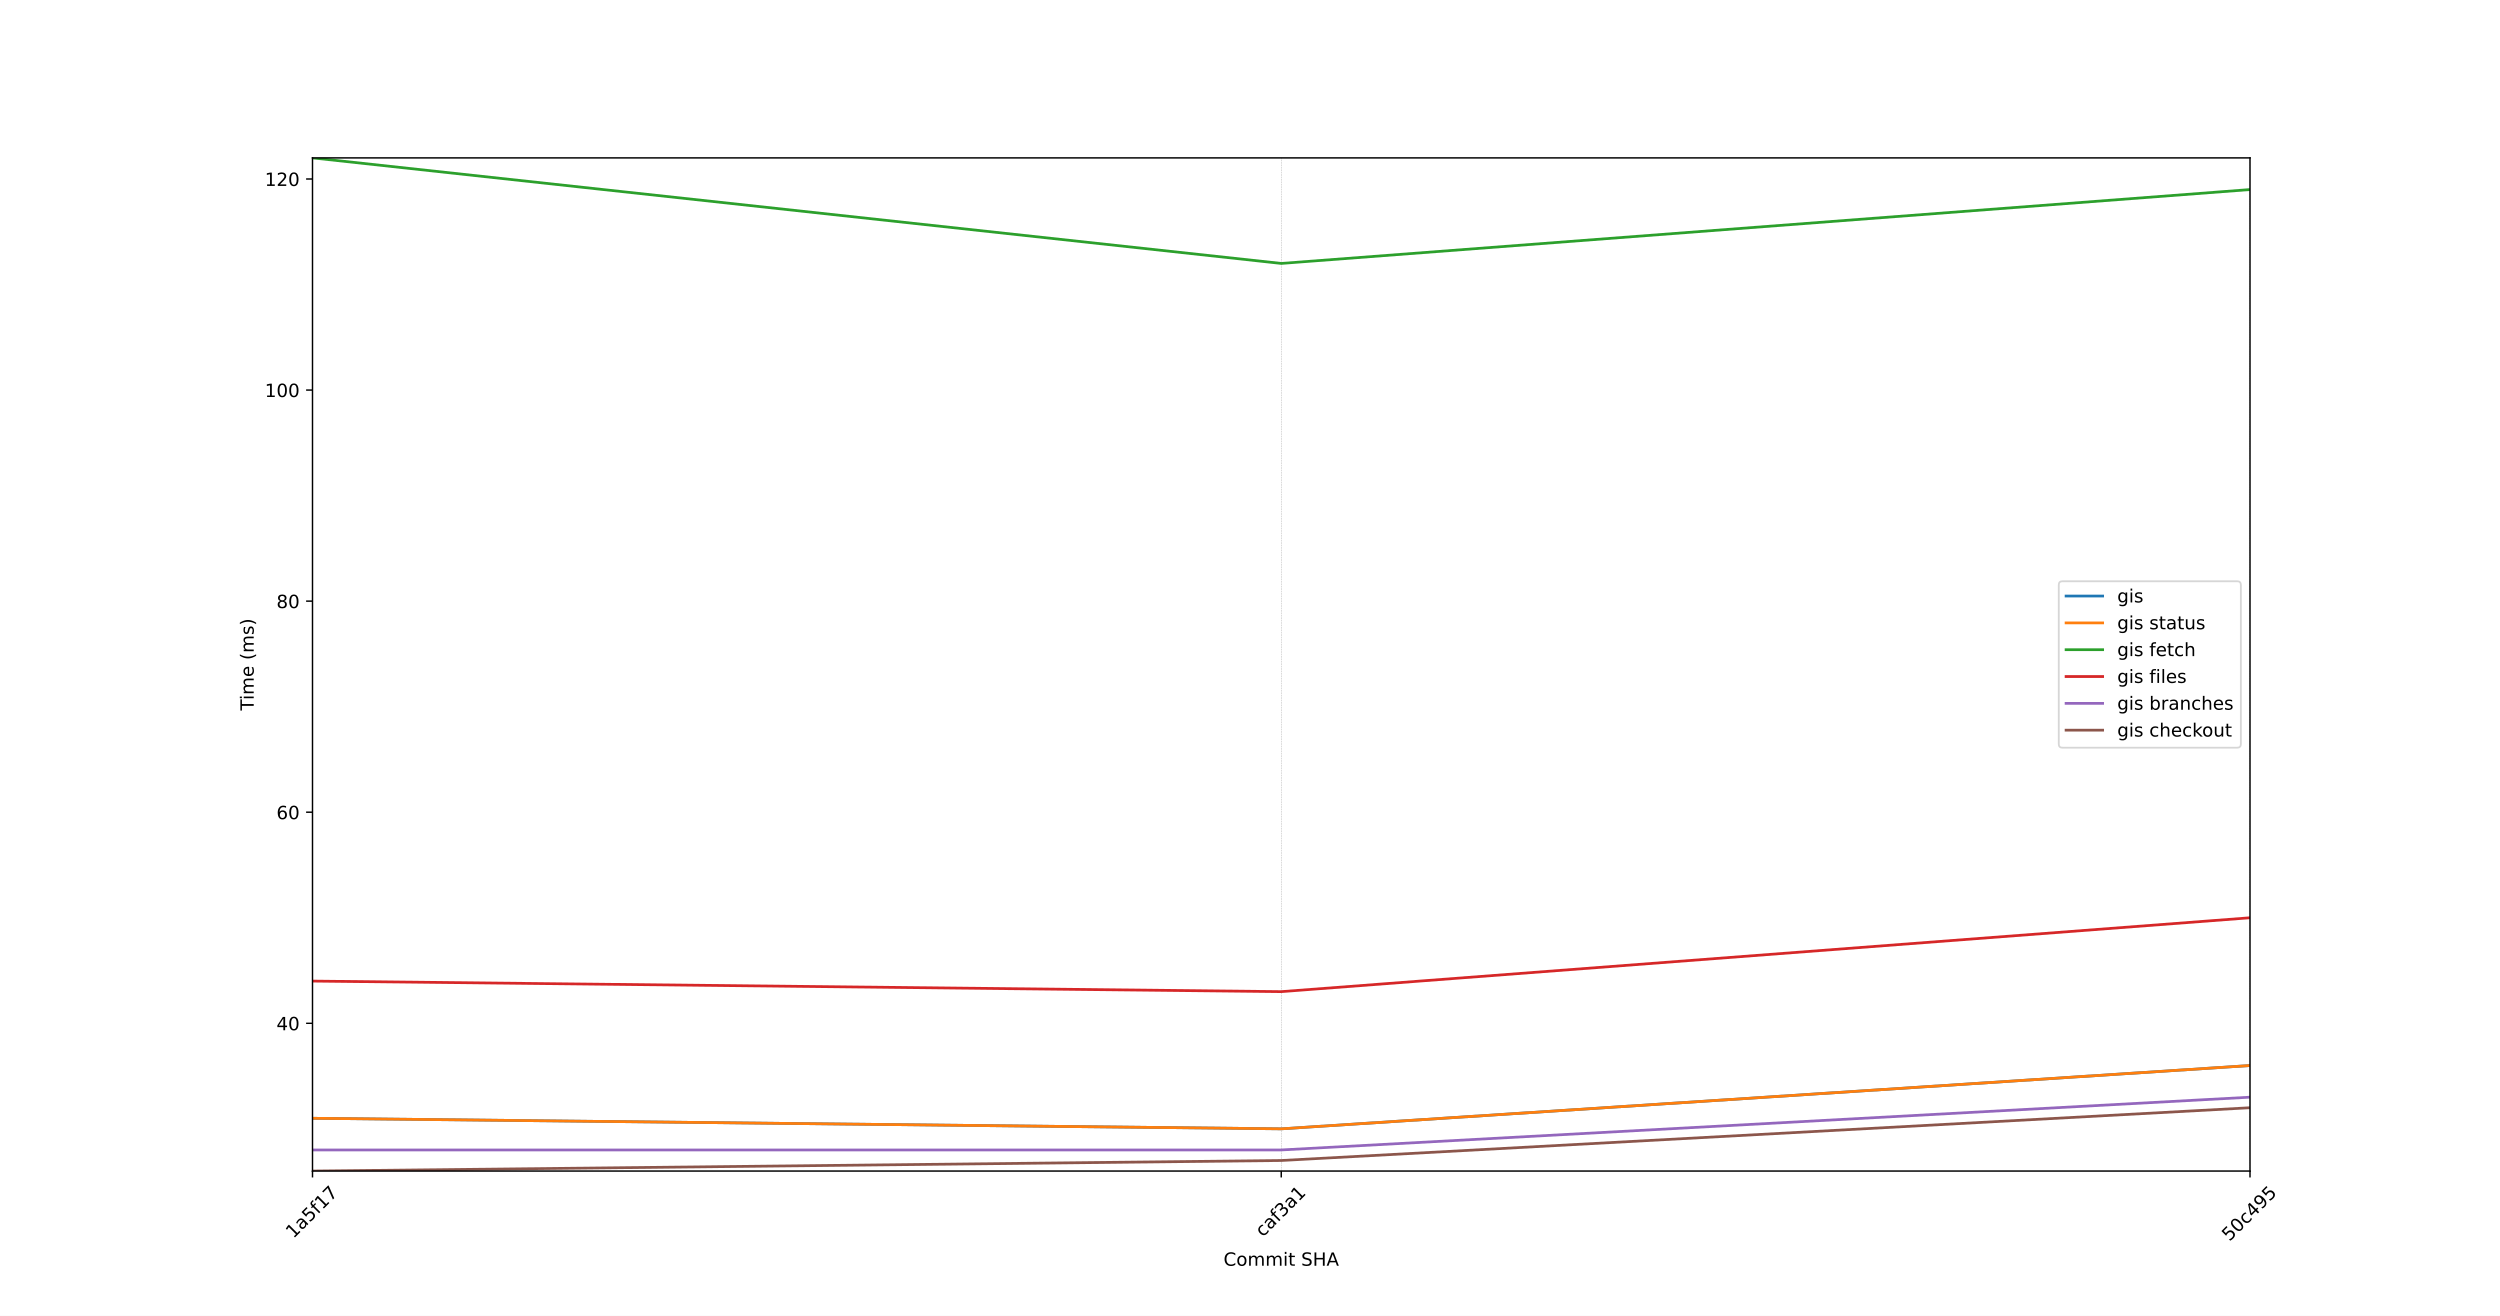
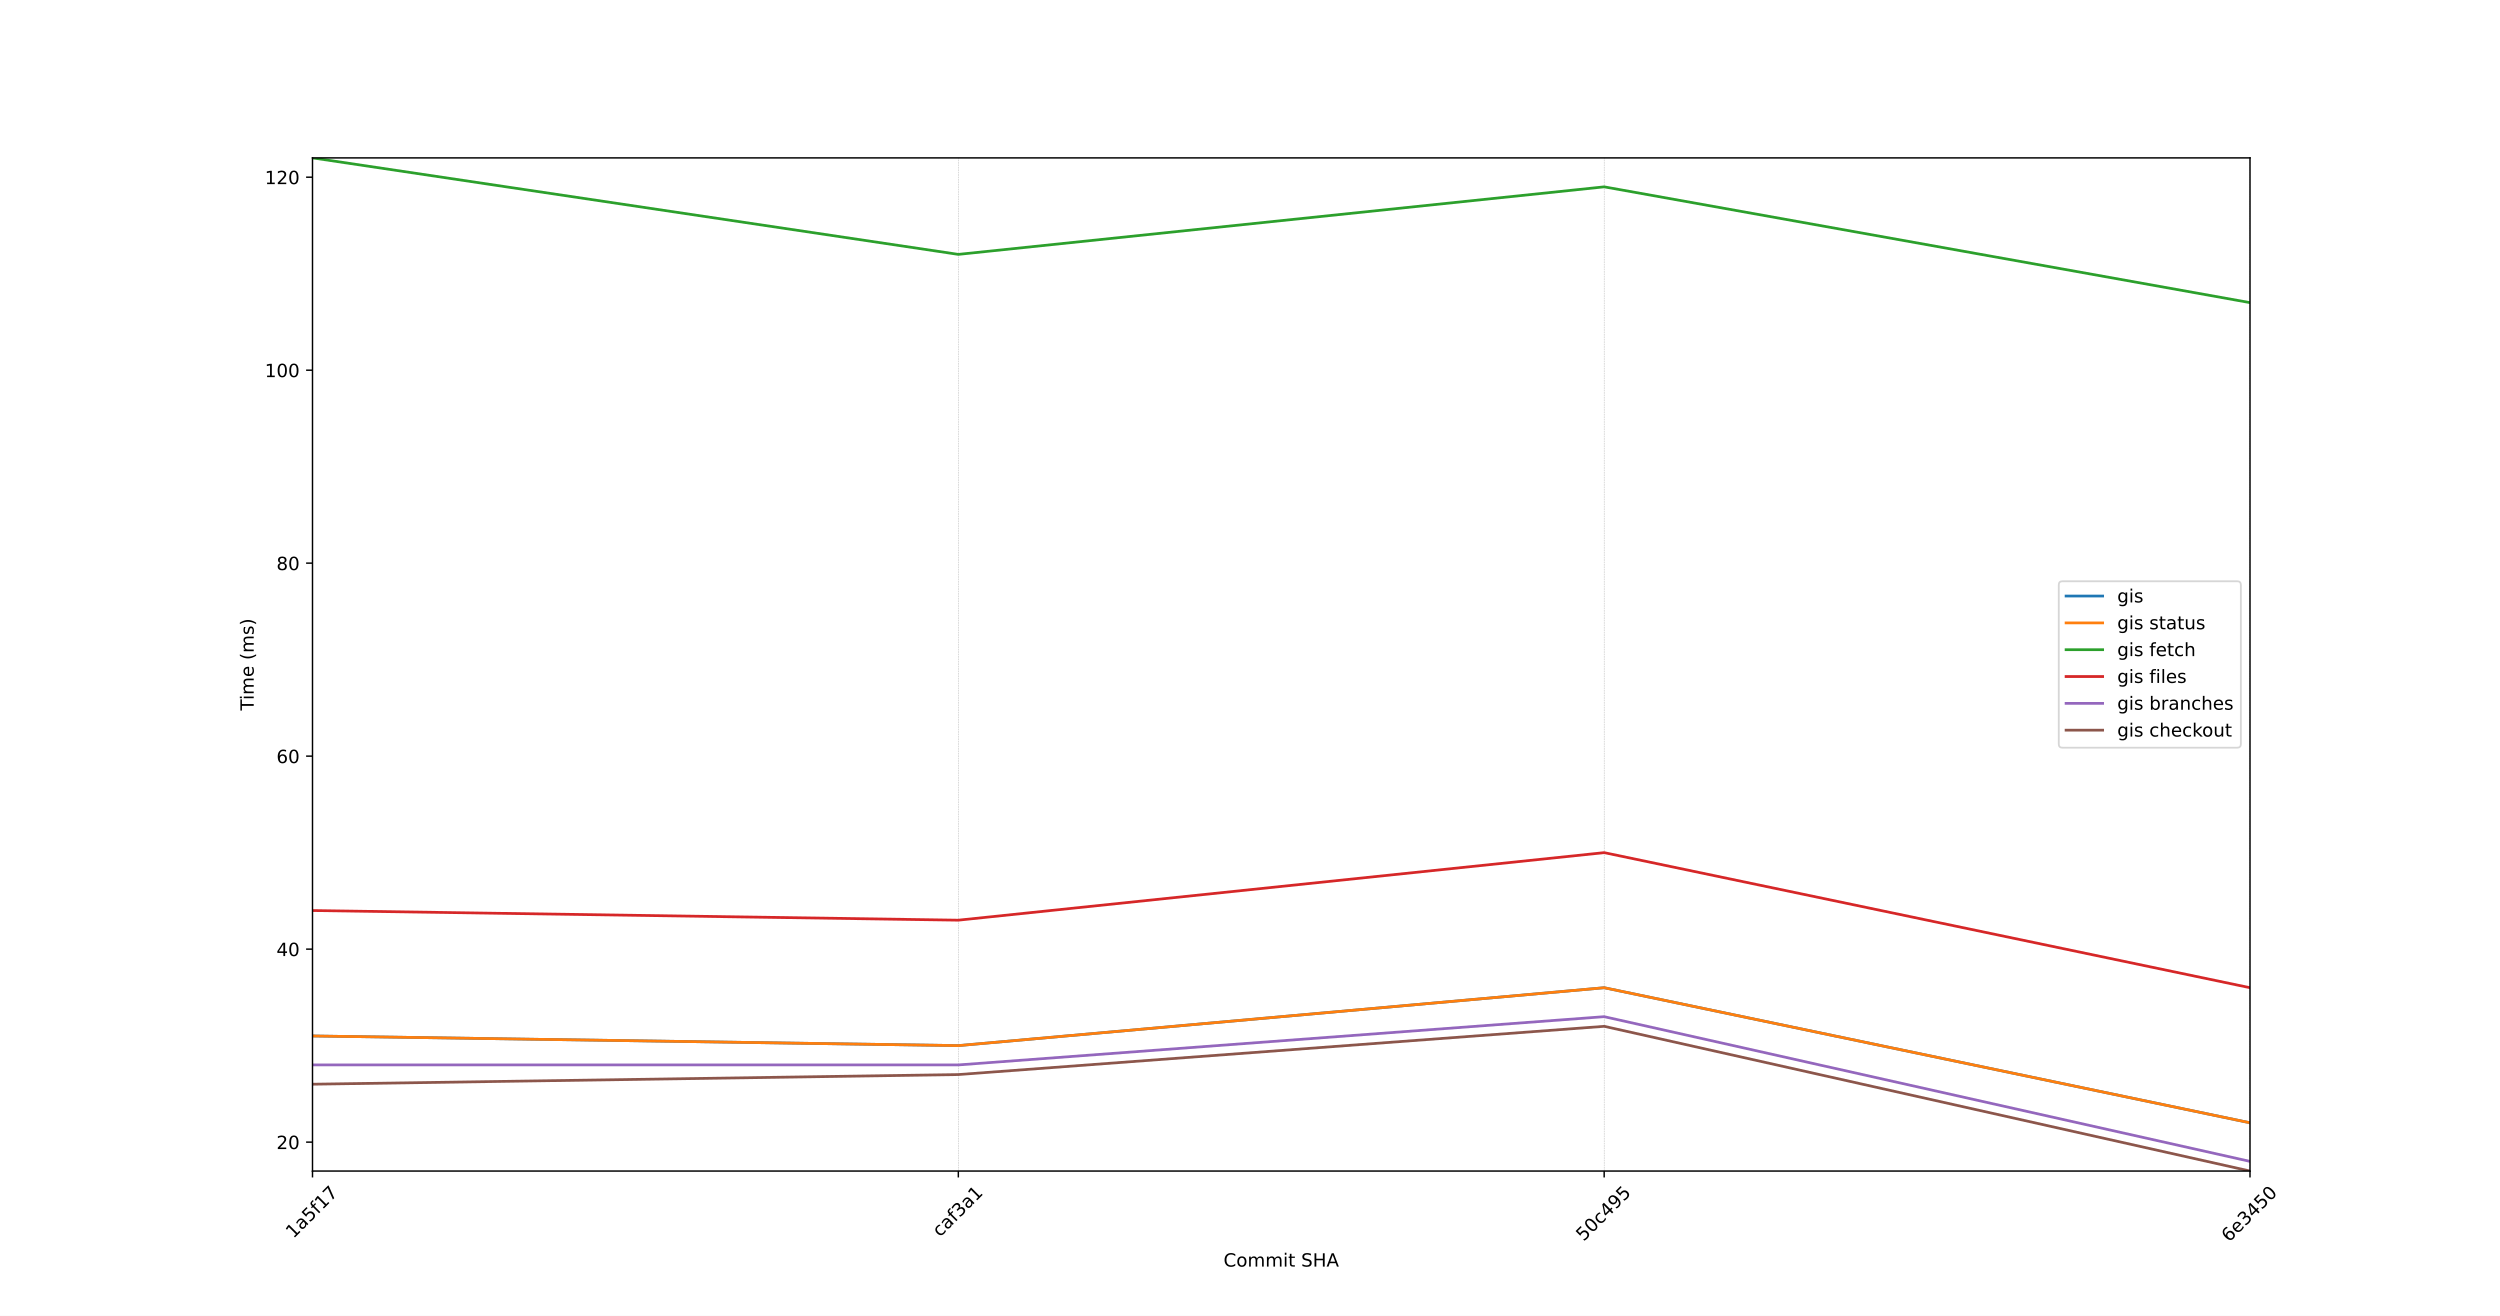
<svg xmlns="http://www.w3.org/2000/svg" xmlns:xlink="http://www.w3.org/1999/xlink" width="1368pt" height="720pt" viewBox="0 0 1368 720" version="1.1">
  <defs>
    <style type="text/css">*{stroke-linejoin: round; stroke-linecap: butt}</style>
  </defs>
  <g id="figure_1">
    <g id="patch_1">
      <path d="M 0 720  L 1368 720  L 1368 0  L 0 0  z " style="fill: #ffffff" />
    </g>
    <g id="axes_1">
      <g id="patch_2">
        <path d="M 171 640.8  L 1231.2 640.8  L 1231.2 86.4  L 171 86.4  z " style="fill: #ffffff" />
      </g>
      <g id="matplotlib.axis_1">
        <g id="xtick_1">
          <g id="line2d_1">
-             <path d="M 171 640.8  L 171 86.4  " clip-path="url(#p93a189dbca)" style="fill: none; stroke-dasharray: 0.925,0.4; stroke-dashoffset: 0; stroke: #b0b0b0; stroke-width: 0.25" />
+             <path d="M 171 640.8  L 171 86.4  " clip-path="url(#p4a5da38968)" style="fill: none; stroke-dasharray: 0.925,0.4; stroke-dashoffset: 0; stroke: #b0b0b0; stroke-width: 0.25" />
          </g>
          <g id="line2d_2">
            <defs>
-               <path id="m8e2b813106" d="M 0 0  L 0 3.5  " style="stroke: #000000; stroke-width: 0.8" />
-             </defs>
-             <g>
-               <use xlink:href="#m8e2b813106" x="171" y="640.8" style="stroke: #000000; stroke-width: 0.8" />
+               <path id="m59be0a58e6" d="M 0 0  L 0 3.5  " style="stroke: #000000; stroke-width: 0.8" />
+             </defs>
+             <g>
+               <use xlink:href="#m59be0a58e6" x="171" y="640.8" style="stroke: #000000; stroke-width: 0.8" />
            </g>
          </g>
          <g id="text_1">
            <g transform="translate(160.542 677.9913) rotate(-45) scale(0.1 -0.1)">
              <defs>
                <path id="DejaVuSans-31" d="M 794 531  L 1825 531  L 1825 4091  L 703 3866  L 703 4441  L 1819 4666  L 2450 4666  L 2450 531  L 3481 531  L 3481 0  L 794 0  L 794 531  z " transform="scale(0.015625)" />
                <path id="DejaVuSans-61" d="M 2194 1759  Q 1497 1759 1228 1600  Q 959 1441 959 1056  Q 959 750 1161 570  Q 1363 391 1709 391  Q 2188 391 2477 730  Q 2766 1069 2766 1631  L 2766 1759  L 2194 1759  z M 3341 1997  L 3341 0  L 2766 0  L 2766 531  Q 2569 213 2275 61  Q 1981 -91 1556 -91  Q 1019 -91 701 211  Q 384 513 384 1019  Q 384 1609 779 1909  Q 1175 2209 1959 2209  L 2766 2209  L 2766 2266  Q 2766 2663 2505 2880  Q 2244 3097 1772 3097  Q 1472 3097 1187 3025  Q 903 2953 641 2809  L 641 3341  Q 956 3463 1253 3523  Q 1550 3584 1831 3584  Q 2591 3584 2966 3190  Q 3341 2797 3341 1997  z " transform="scale(0.015625)" />
                <path id="DejaVuSans-35" d="M 691 4666  L 3169 4666  L 3169 4134  L 1269 4134  L 1269 2991  Q 1406 3038 1543 3061  Q 1681 3084 1819 3084  Q 2600 3084 3056 2656  Q 3513 2228 3513 1497  Q 3513 744 3044 326  Q 2575 -91 1722 -91  Q 1428 -91 1123 -41  Q 819 9 494 109  L 494 744  Q 775 591 1075 516  Q 1375 441 1709 441  Q 2250 441 2565 725  Q 2881 1009 2881 1497  Q 2881 1984 2565 2268  Q 2250 2553 1709 2553  Q 1456 2553 1204 2497  Q 953 2441 691 2322  L 691 4666  z " transform="scale(0.015625)" />
                <path id="DejaVuSans-66" d="M 2375 4863  L 2375 4384  L 1825 4384  Q 1516 4384 1395 4259  Q 1275 4134 1275 3809  L 1275 3500  L 2222 3500  L 2222 3053  L 1275 3053  L 1275 0  L 697 0  L 697 3053  L 147 3053  L 147 3500  L 697 3500  L 697 3744  Q 697 4328 969 4595  Q 1241 4863 1831 4863  L 2375 4863  z " transform="scale(0.015625)" />
                <path id="DejaVuSans-37" d="M 525 4666  L 3525 4666  L 3525 4397  L 1831 0  L 1172 0  L 2766 4134  L 525 4134  L 525 4666  z " transform="scale(0.015625)" />
              </defs>
              <use xlink:href="#DejaVuSans-31" />
              <use xlink:href="#DejaVuSans-61" x="63.623" />
              <use xlink:href="#DejaVuSans-35" x="124.902" />
              <use xlink:href="#DejaVuSans-66" x="188.525" />
              <use xlink:href="#DejaVuSans-31" x="223.73" />
              <use xlink:href="#DejaVuSans-37" x="287.354" />
            </g>
          </g>
        </g>
        <g id="xtick_2">
          <g id="line2d_3">
-             <path d="M 701.1 640.8  L 701.1 86.4  " clip-path="url(#p93a189dbca)" style="fill: none; stroke-dasharray: 0.925,0.4; stroke-dashoffset: 0; stroke: #b0b0b0; stroke-width: 0.25" />
+             <path d="M 524.4 640.8  L 524.4 86.4  " clip-path="url(#p4a5da38968)" style="fill: none; stroke-dasharray: 0.925,0.4; stroke-dashoffset: 0; stroke: #b0b0b0; stroke-width: 0.25" />
          </g>
          <g id="line2d_4">
            <g>
-               <use xlink:href="#m8e2b813106" x="701.1" y="640.8" style="stroke: #000000; stroke-width: 0.8" />
+               <use xlink:href="#m59be0a58e6" x="524.4" y="640.8" style="stroke: #000000; stroke-width: 0.8" />
            </g>
          </g>
          <g id="text_2">
-             <g transform="translate(691.0304 677.2145) rotate(-45) scale(0.1 -0.1)">
+             <g transform="translate(514.3304 677.2145) rotate(-45) scale(0.1 -0.1)">
              <defs>
                <path id="DejaVuSans-63" d="M 3122 3366  L 3122 2828  Q 2878 2963 2633 3030  Q 2388 3097 2138 3097  Q 1578 3097 1268 2742  Q 959 2388 959 1747  Q 959 1106 1268 751  Q 1578 397 2138 397  Q 2388 397 2633 464  Q 2878 531 3122 666  L 3122 134  Q 2881 22 2623 -34  Q 2366 -91 2075 -91  Q 1284 -91 818 406  Q 353 903 353 1747  Q 353 2603 823 3093  Q 1294 3584 2113 3584  Q 2378 3584 2631 3529  Q 2884 3475 3122 3366  z " transform="scale(0.015625)" />
                <path id="DejaVuSans-33" d="M 2597 2516  Q 3050 2419 3304 2112  Q 3559 1806 3559 1356  Q 3559 666 3084 287  Q 2609 -91 1734 -91  Q 1441 -91 1130 -33  Q 819 25 488 141  L 488 750  Q 750 597 1062 519  Q 1375 441 1716 441  Q 2309 441 2620 675  Q 2931 909 2931 1356  Q 2931 1769 2642 2001  Q 2353 2234 1838 2234  L 1294 2234  L 1294 2753  L 1863 2753  Q 2328 2753 2575 2939  Q 2822 3125 2822 3475  Q 2822 3834 2567 4026  Q 2313 4219 1838 4219  Q 1578 4219 1281 4162  Q 984 4106 628 3988  L 628 4550  Q 988 4650 1302 4700  Q 1616 4750 1894 4750  Q 2613 4750 3031 4423  Q 3450 4097 3450 3541  Q 3450 3153 3228 2886  Q 3006 2619 2597 2516  z " transform="scale(0.015625)" />
              </defs>
              <use xlink:href="#DejaVuSans-63" />
              <use xlink:href="#DejaVuSans-61" x="54.98" />
              <use xlink:href="#DejaVuSans-66" x="116.26" />
              <use xlink:href="#DejaVuSans-33" x="151.465" />
              <use xlink:href="#DejaVuSans-61" x="215.088" />
              <use xlink:href="#DejaVuSans-31" x="276.367" />
            </g>
          </g>
        </g>
        <g id="xtick_3">
          <g id="line2d_5">
-             <path d="M 1231.2 640.8  L 1231.2 86.4  " clip-path="url(#p93a189dbca)" style="fill: none; stroke-dasharray: 0.925,0.4; stroke-dashoffset: 0; stroke: #b0b0b0; stroke-width: 0.25" />
+             <path d="M 877.8 640.8  L 877.8 86.4  " clip-path="url(#p4a5da38968)" style="fill: none; stroke-dasharray: 0.925,0.4; stroke-dashoffset: 0; stroke: #b0b0b0; stroke-width: 0.25" />
          </g>
          <g id="line2d_6">
            <g>
-               <use xlink:href="#m8e2b813106" x="1231.2" y="640.8" style="stroke: #000000; stroke-width: 0.8" />
+               <use xlink:href="#m59be0a58e6" x="877.8" y="640.8" style="stroke: #000000; stroke-width: 0.8" />
            </g>
          </g>
          <g id="text_3">
-             <g transform="translate(1219.96 679.5557) rotate(-45) scale(0.1 -0.1)">
+             <g transform="translate(866.5598 679.5557) rotate(-45) scale(0.1 -0.1)">
              <defs>
                <path id="DejaVuSans-30" d="M 2034 4250  Q 1547 4250 1301 3770  Q 1056 3291 1056 2328  Q 1056 1369 1301 889  Q 1547 409 2034 409  Q 2525 409 2770 889  Q 3016 1369 3016 2328  Q 3016 3291 2770 3770  Q 2525 4250 2034 4250  z M 2034 4750  Q 2819 4750 3233 4129  Q 3647 3509 3647 2328  Q 3647 1150 3233 529  Q 2819 -91 2034 -91  Q 1250 -91 836 529  Q 422 1150 422 2328  Q 422 3509 836 4129  Q 1250 4750 2034 4750  z " transform="scale(0.015625)" />
                <path id="DejaVuSans-34" d="M 2419 4116  L 825 1625  L 2419 1625  L 2419 4116  z M 2253 4666  L 3047 4666  L 3047 1625  L 3713 1625  L 3713 1100  L 3047 1100  L 3047 0  L 2419 0  L 2419 1100  L 313 1100  L 313 1709  L 2253 4666  z " transform="scale(0.015625)" />
                <path id="DejaVuSans-39" d="M 703 97  L 703 672  Q 941 559 1184 500  Q 1428 441 1663 441  Q 2288 441 2617 861  Q 2947 1281 2994 2138  Q 2813 1869 2534 1725  Q 2256 1581 1919 1581  Q 1219 1581 811 2004  Q 403 2428 403 3163  Q 403 3881 828 4315  Q 1253 4750 1959 4750  Q 2769 4750 3195 4129  Q 3622 3509 3622 2328  Q 3622 1225 3098 567  Q 2575 -91 1691 -91  Q 1453 -91 1209 -44  Q 966 3 703 97  z M 1959 2075  Q 2384 2075 2632 2365  Q 2881 2656 2881 3163  Q 2881 3666 2632 3958  Q 2384 4250 1959 4250  Q 1534 4250 1286 3958  Q 1038 3666 1038 3163  Q 1038 2656 1286 2365  Q 1534 2075 1959 2075  z " transform="scale(0.015625)" />
              </defs>
              <use xlink:href="#DejaVuSans-35" />
              <use xlink:href="#DejaVuSans-30" x="63.623" />
              <use xlink:href="#DejaVuSans-63" x="127.246" />
              <use xlink:href="#DejaVuSans-34" x="182.227" />
              <use xlink:href="#DejaVuSans-39" x="245.85" />
              <use xlink:href="#DejaVuSans-35" x="309.473" />
            </g>
          </g>
        </g>
-         <g id="text_4">
-           <g transform="translate(669.5156 692.6247) scale(0.1 -0.1)">
+         <g id="xtick_4">
+           <g id="line2d_7">
+             <path d="M 1231.2 640.8  L 1231.2 86.4  " clip-path="url(#p4a5da38968)" style="fill: none; stroke-dasharray: 0.925,0.4; stroke-dashoffset: 0; stroke: #b0b0b0; stroke-width: 0.25" />
+           </g>
+           <g id="line2d_8">
+             <g>
+               <use xlink:href="#m59be0a58e6" x="1231.2" y="640.8" style="stroke: #000000; stroke-width: 0.8" />
+             </g>
+           </g>
+           <g id="text_4">
+             <g transform="translate(1219.728 680.0187) rotate(-45) scale(0.1 -0.1)">
+               <defs>
+                 <path id="DejaVuSans-36" d="M 2113 2584  Q 1688 2584 1439 2293  Q 1191 2003 1191 1497  Q 1191 994 1439 701  Q 1688 409 2113 409  Q 2538 409 2786 701  Q 3034 994 3034 1497  Q 3034 2003 2786 2293  Q 2538 2584 2113 2584  z M 3366 4563  L 3366 3988  Q 3128 4100 2886 4159  Q 2644 4219 2406 4219  Q 1781 4219 1451 3797  Q 1122 3375 1075 2522  Q 1259 2794 1537 2939  Q 1816 3084 2150 3084  Q 2853 3084 3261 2657  Q 3669 2231 3669 1497  Q 3669 778 3244 343  Q 2819 -91 2113 -91  Q 1303 -91 875 529  Q 447 1150 447 2328  Q 447 3434 972 4092  Q 1497 4750 2381 4750  Q 2619 4750 2861 4703  Q 3103 4656 3366 4563  z " transform="scale(0.015625)" />
+                 <path id="DejaVuSans-65" d="M 3597 1894  L 3597 1613  L 953 1613  Q 991 1019 1311 708  Q 1631 397 2203 397  Q 2534 397 2845 478  Q 3156 559 3463 722  L 3463 178  Q 3153 47 2828 -22  Q 2503 -91 2169 -91  Q 1331 -91 842 396  Q 353 884 353 1716  Q 353 2575 817 3079  Q 1281 3584 2069 3584  Q 2775 3584 3186 3129  Q 3597 2675 3597 1894  z M 3022 2063  Q 3016 2534 2758 2815  Q 2500 3097 2075 3097  Q 1594 3097 1305 2825  Q 1016 2553 972 2059  L 3022 2063  z " transform="scale(0.015625)" />
+               </defs>
+               <use xlink:href="#DejaVuSans-36" />
+               <use xlink:href="#DejaVuSans-65" x="63.623" />
+               <use xlink:href="#DejaVuSans-33" x="125.146" />
+               <use xlink:href="#DejaVuSans-34" x="188.77" />
+               <use xlink:href="#DejaVuSans-35" x="252.393" />
+               <use xlink:href="#DejaVuSans-30" x="316.016" />
+             </g>
+           </g>
+         </g>
+         <g id="text_5">
+           <g transform="translate(669.5156 693.0877) scale(0.1 -0.1)">
            <defs>
              <path id="DejaVuSans-43" d="M 4122 4306  L 4122 3641  Q 3803 3938 3442 4084  Q 3081 4231 2675 4231  Q 1875 4231 1450 3742  Q 1025 3253 1025 2328  Q 1025 1406 1450 917  Q 1875 428 2675 428  Q 3081 428 3442 575  Q 3803 722 4122 1019  L 4122 359  Q 3791 134 3420 21  Q 3050 -91 2638 -91  Q 1578 -91 968 557  Q 359 1206 359 2328  Q 359 3453 968 4101  Q 1578 4750 2638 4750  Q 3056 4750 3426 4639  Q 3797 4528 4122 4306  z " transform="scale(0.015625)" />
              <path id="DejaVuSans-6f" d="M 1959 3097  Q 1497 3097 1228 2736  Q 959 2375 959 1747  Q 959 1119 1226 758  Q 1494 397 1959 397  Q 2419 397 2687 759  Q 2956 1122 2956 1747  Q 2956 2369 2687 2733  Q 2419 3097 1959 3097  z M 1959 3584  Q 2709 3584 3137 3096  Q 3566 2609 3566 1747  Q 3566 888 3137 398  Q 2709 -91 1959 -91  Q 1206 -91 779 398  Q 353 888 353 1747  Q 353 2609 779 3096  Q 1206 3584 1959 3584  z " transform="scale(0.015625)" />
              <path id="DejaVuSans-6d" d="M 3328 2828  Q 3544 3216 3844 3400  Q 4144 3584 4550 3584  Q 5097 3584 5394 3201  Q 5691 2819 5691 2113  L 5691 0  L 5113 0  L 5113 2094  Q 5113 2597 4934 2840  Q 4756 3084 4391 3084  Q 3944 3084 3684 2787  Q 3425 2491 3425 1978  L 3425 0  L 2847 0  L 2847 2094  Q 2847 2600 2669 2842  Q 2491 3084 2119 3084  Q 1678 3084 1418 2786  Q 1159 2488 1159 1978  L 1159 0  L 581 0  L 581 3500  L 1159 3500  L 1159 2956  Q 1356 3278 1631 3431  Q 1906 3584 2284 3584  Q 2666 3584 2933 3390  Q 3200 3197 3328 2828  z " transform="scale(0.015625)" />
              <path id="DejaVuSans-69" d="M 603 3500  L 1178 3500  L 1178 0  L 603 0  L 603 3500  z M 603 4863  L 1178 4863  L 1178 4134  L 603 4134  L 603 4863  z " transform="scale(0.015625)" />
              <path id="DejaVuSans-74" d="M 1172 4494  L 1172 3500  L 2356 3500  L 2356 3053  L 1172 3053  L 1172 1153  Q 1172 725 1289 603  Q 1406 481 1766 481  L 2356 481  L 2356 0  L 1766 0  Q 1100 0 847 248  Q 594 497 594 1153  L 594 3053  L 172 3053  L 172 3500  L 594 3500  L 594 4494  L 1172 4494  z " transform="scale(0.015625)" />
              <path id="DejaVuSans-20" transform="scale(0.015625)" />
              <path id="DejaVuSans-53" d="M 3425 4513  L 3425 3897  Q 3066 4069 2747 4153  Q 2428 4238 2131 4238  Q 1616 4238 1336 4038  Q 1056 3838 1056 3469  Q 1056 3159 1242 3001  Q 1428 2844 1947 2747  L 2328 2669  Q 3034 2534 3370 2195  Q 3706 1856 3706 1288  Q 3706 609 3251 259  Q 2797 -91 1919 -91  Q 1588 -91 1214 -16  Q 841 59 441 206  L 441 856  Q 825 641 1194 531  Q 1563 422 1919 422  Q 2459 422 2753 634  Q 3047 847 3047 1241  Q 3047 1584 2836 1778  Q 2625 1972 2144 2069  L 1759 2144  Q 1053 2284 737 2584  Q 422 2884 422 3419  Q 422 4038 858 4394  Q 1294 4750 2059 4750  Q 2388 4750 2728 4690  Q 3069 4631 3425 4513  z " transform="scale(0.015625)" />
              <path id="DejaVuSans-48" d="M 628 4666  L 1259 4666  L 1259 2753  L 3553 2753  L 3553 4666  L 4184 4666  L 4184 0  L 3553 0  L 3553 2222  L 1259 2222  L 1259 0  L 628 0  L 628 4666  z " transform="scale(0.015625)" />
              <path id="DejaVuSans-41" d="M 2188 4044  L 1331 1722  L 3047 1722  L 2188 4044  z M 1831 4666  L 2547 4666  L 4325 0  L 3669 0  L 3244 1197  L 1141 1197  L 716 0  L 50 0  L 1831 4666  z " transform="scale(0.015625)" />
            </defs>
            <use xlink:href="#DejaVuSans-43" />
            <use xlink:href="#DejaVuSans-6f" x="69.824" />
            <use xlink:href="#DejaVuSans-6d" x="131.006" />
            <use xlink:href="#DejaVuSans-6d" x="228.418" />
            <use xlink:href="#DejaVuSans-69" x="325.83" />
            <use xlink:href="#DejaVuSans-74" x="353.613" />
            <use xlink:href="#DejaVuSans-20" x="392.822" />
            <use xlink:href="#DejaVuSans-53" x="424.609" />
            <use xlink:href="#DejaVuSans-48" x="488.086" />
            <use xlink:href="#DejaVuSans-41" x="563.281" />
          </g>
        </g>
      </g>
      <g id="matplotlib.axis_2">
        <g id="ytick_1">
-           <g id="line2d_7">
-             <defs>
-               <path id="m6f9a89df3c" d="M 0 0  L -3.5 0  " style="stroke: #000000; stroke-width: 0.8" />
-             </defs>
-             <g>
-               <use xlink:href="#m6f9a89df3c" x="171" y="559.95" style="stroke: #000000; stroke-width: 0.8" />
-             </g>
-           </g>
-           <g id="text_5">
-             <g transform="translate(151.275 563.7492) scale(0.1 -0.1)">
+           <g id="line2d_9">
+             <defs>
+               <path id="m0c888dc6bf" d="M 0 0  L -3.5 0  " style="stroke: #000000; stroke-width: 0.8" />
+             </defs>
+             <g>
+               <use xlink:href="#m0c888dc6bf" x="171" y="624.96" style="stroke: #000000; stroke-width: 0.8" />
+             </g>
+           </g>
+           <g id="text_6">
+             <g transform="translate(151.275 628.7592) scale(0.1 -0.1)">
+               <defs>
+                 <path id="DejaVuSans-32" d="M 1228 531  L 3431 531  L 3431 0  L 469 0  L 469 531  Q 828 903 1448 1529  Q 2069 2156 2228 2338  Q 2531 2678 2651 2914  Q 2772 3150 2772 3378  Q 2772 3750 2511 3984  Q 2250 4219 1831 4219  Q 1534 4219 1204 4116  Q 875 4013 500 3803  L 500 4441  Q 881 4594 1212 4672  Q 1544 4750 1819 4750  Q 2544 4750 2975 4387  Q 3406 4025 3406 3419  Q 3406 3131 3298 2873  Q 3191 2616 2906 2266  Q 2828 2175 2409 1742  Q 1991 1309 1228 531  z " transform="scale(0.015625)" />
+               </defs>
+               <use xlink:href="#DejaVuSans-32" />
+               <use xlink:href="#DejaVuSans-30" x="63.623" />
+             </g>
+           </g>
+         </g>
+         <g id="ytick_2">
+           <g id="line2d_10">
+             <g>
+               <use xlink:href="#m0c888dc6bf" x="171" y="519.36" style="stroke: #000000; stroke-width: 0.8" />
+             </g>
+           </g>
+           <g id="text_7">
+             <g transform="translate(151.275 523.1592) scale(0.1 -0.1)">
              <use xlink:href="#DejaVuSans-34" />
              <use xlink:href="#DejaVuSans-30" x="63.623" />
            </g>
          </g>
        </g>
-         <g id="ytick_2">
-           <g id="line2d_8">
-             <g>
-               <use xlink:href="#m6f9a89df3c" x="171" y="444.45" style="stroke: #000000; stroke-width: 0.8" />
-             </g>
-           </g>
-           <g id="text_6">
-             <g transform="translate(151.275 448.2492) scale(0.1 -0.1)">
-               <defs>
-                 <path id="DejaVuSans-36" d="M 2113 2584  Q 1688 2584 1439 2293  Q 1191 2003 1191 1497  Q 1191 994 1439 701  Q 1688 409 2113 409  Q 2538 409 2786 701  Q 3034 994 3034 1497  Q 3034 2003 2786 2293  Q 2538 2584 2113 2584  z M 3366 4563  L 3366 3988  Q 3128 4100 2886 4159  Q 2644 4219 2406 4219  Q 1781 4219 1451 3797  Q 1122 3375 1075 2522  Q 1259 2794 1537 2939  Q 1816 3084 2150 3084  Q 2853 3084 3261 2657  Q 3669 2231 3669 1497  Q 3669 778 3244 343  Q 2819 -91 2113 -91  Q 1303 -91 875 529  Q 447 1150 447 2328  Q 447 3434 972 4092  Q 1497 4750 2381 4750  Q 2619 4750 2861 4703  Q 3103 4656 3366 4563  z " transform="scale(0.015625)" />
-               </defs>
+         <g id="ytick_3">
+           <g id="line2d_11">
+             <g>
+               <use xlink:href="#m0c888dc6bf" x="171" y="413.76" style="stroke: #000000; stroke-width: 0.8" />
+             </g>
+           </g>
+           <g id="text_8">
+             <g transform="translate(151.275 417.5592) scale(0.1 -0.1)">
              <use xlink:href="#DejaVuSans-36" />
              <use xlink:href="#DejaVuSans-30" x="63.623" />
            </g>
          </g>
        </g>
-         <g id="ytick_3">
-           <g id="line2d_9">
-             <g>
-               <use xlink:href="#m6f9a89df3c" x="171" y="328.95" style="stroke: #000000; stroke-width: 0.8" />
-             </g>
-           </g>
-           <g id="text_7">
-             <g transform="translate(151.275 332.7492) scale(0.1 -0.1)">
+         <g id="ytick_4">
+           <g id="line2d_12">
+             <g>
+               <use xlink:href="#m0c888dc6bf" x="171" y="308.16" style="stroke: #000000; stroke-width: 0.8" />
+             </g>
+           </g>
+           <g id="text_9">
+             <g transform="translate(151.275 311.9592) scale(0.1 -0.1)">
              <defs>
                <path id="DejaVuSans-38" d="M 2034 2216  Q 1584 2216 1326 1975  Q 1069 1734 1069 1313  Q 1069 891 1326 650  Q 1584 409 2034 409  Q 2484 409 2743 651  Q 3003 894 3003 1313  Q 3003 1734 2745 1975  Q 2488 2216 2034 2216  z M 1403 2484  Q 997 2584 770 2862  Q 544 3141 544 3541  Q 544 4100 942 4425  Q 1341 4750 2034 4750  Q 2731 4750 3128 4425  Q 3525 4100 3525 3541  Q 3525 3141 3298 2862  Q 3072 2584 2669 2484  Q 3125 2378 3379 2068  Q 3634 1759 3634 1313  Q 3634 634 3220 271  Q 2806 -91 2034 -91  Q 1263 -91 848 271  Q 434 634 434 1313  Q 434 1759 690 2068  Q 947 2378 1403 2484  z M 1172 3481  Q 1172 3119 1398 2916  Q 1625 2713 2034 2713  Q 2441 2713 2670 2916  Q 2900 3119 2900 3481  Q 2900 3844 2670 4047  Q 2441 4250 2034 4250  Q 1625 4250 1398 4047  Q 1172 3844 1172 3481  z " transform="scale(0.015625)" />
              </defs>
              <use xlink:href="#DejaVuSans-38" />
              <use xlink:href="#DejaVuSans-30" x="63.623" />
            </g>
          </g>
        </g>
-         <g id="ytick_4">
-           <g id="line2d_10">
-             <g>
-               <use xlink:href="#m6f9a89df3c" x="171" y="213.45" style="stroke: #000000; stroke-width: 0.8" />
-             </g>
-           </g>
-           <g id="text_8">
-             <g transform="translate(144.9125 217.2492) scale(0.1 -0.1)">
+         <g id="ytick_5">
+           <g id="line2d_13">
+             <g>
+               <use xlink:href="#m0c888dc6bf" x="171" y="202.56" style="stroke: #000000; stroke-width: 0.8" />
+             </g>
+           </g>
+           <g id="text_10">
+             <g transform="translate(144.9125 206.3592) scale(0.1 -0.1)">
              <use xlink:href="#DejaVuSans-31" />
              <use xlink:href="#DejaVuSans-30" x="63.623" />
              <use xlink:href="#DejaVuSans-30" x="127.246" />
            </g>
          </g>
        </g>
-         <g id="ytick_5">
-           <g id="line2d_11">
-             <g>
-               <use xlink:href="#m6f9a89df3c" x="171" y="97.95" style="stroke: #000000; stroke-width: 0.8" />
-             </g>
-           </g>
-           <g id="text_9">
-             <g transform="translate(144.9125 101.7492) scale(0.1 -0.1)">
-               <defs>
-                 <path id="DejaVuSans-32" d="M 1228 531  L 3431 531  L 3431 0  L 469 0  L 469 531  Q 828 903 1448 1529  Q 2069 2156 2228 2338  Q 2531 2678 2651 2914  Q 2772 3150 2772 3378  Q 2772 3750 2511 3984  Q 2250 4219 1831 4219  Q 1534 4219 1204 4116  Q 875 4013 500 3803  L 500 4441  Q 881 4594 1212 4672  Q 1544 4750 1819 4750  Q 2544 4750 2975 4387  Q 3406 4025 3406 3419  Q 3406 3131 3298 2873  Q 3191 2616 2906 2266  Q 2828 2175 2409 1742  Q 1991 1309 1228 531  z " transform="scale(0.015625)" />
-               </defs>
+         <g id="ytick_6">
+           <g id="line2d_14">
+             <g>
+               <use xlink:href="#m0c888dc6bf" x="171" y="96.96" style="stroke: #000000; stroke-width: 0.8" />
+             </g>
+           </g>
+           <g id="text_11">
+             <g transform="translate(144.9125 100.7592) scale(0.1 -0.1)">
              <use xlink:href="#DejaVuSans-31" />
              <use xlink:href="#DejaVuSans-32" x="63.623" />
              <use xlink:href="#DejaVuSans-30" x="127.246" />
            </g>
          </g>
        </g>
-         <g id="text_10">
+         <g id="text_12">
          <g transform="translate(138.8328 388.7992) rotate(-90) scale(0.1 -0.1)">
            <defs>
              <path id="DejaVuSans-54" d="M -19 4666  L 3928 4666  L 3928 4134  L 2272 4134  L 2272 0  L 1638 0  L 1638 4134  L -19 4134  L -19 4666  z " transform="scale(0.015625)" />
-               <path id="DejaVuSans-65" d="M 3597 1894  L 3597 1613  L 953 1613  Q 991 1019 1311 708  Q 1631 397 2203 397  Q 2534 397 2845 478  Q 3156 559 3463 722  L 3463 178  Q 3153 47 2828 -22  Q 2503 -91 2169 -91  Q 1331 -91 842 396  Q 353 884 353 1716  Q 353 2575 817 3079  Q 1281 3584 2069 3584  Q 2775 3584 3186 3129  Q 3597 2675 3597 1894  z M 3022 2063  Q 3016 2534 2758 2815  Q 2500 3097 2075 3097  Q 1594 3097 1305 2825  Q 1016 2553 972 2059  L 3022 2063  z " transform="scale(0.015625)" />
              <path id="DejaVuSans-28" d="M 1984 4856  Q 1566 4138 1362 3434  Q 1159 2731 1159 2009  Q 1159 1288 1364 580  Q 1569 -128 1984 -844  L 1484 -844  Q 1016 -109 783 600  Q 550 1309 550 2009  Q 550 2706 781 3412  Q 1013 4119 1484 4856  L 1984 4856  z " transform="scale(0.015625)" />
              <path id="DejaVuSans-73" d="M 2834 3397  L 2834 2853  Q 2591 2978 2328 3040  Q 2066 3103 1784 3103  Q 1356 3103 1142 2972  Q 928 2841 928 2578  Q 928 2378 1081 2264  Q 1234 2150 1697 2047  L 1894 2003  Q 2506 1872 2764 1633  Q 3022 1394 3022 966  Q 3022 478 2636 193  Q 2250 -91 1575 -91  Q 1294 -91 989 -36  Q 684 19 347 128  L 347 722  Q 666 556 975 473  Q 1284 391 1588 391  Q 1994 391 2212 530  Q 2431 669 2431 922  Q 2431 1156 2273 1281  Q 2116 1406 1581 1522  L 1381 1569  Q 847 1681 609 1914  Q 372 2147 372 2553  Q 372 3047 722 3315  Q 1072 3584 1716 3584  Q 2034 3584 2315 3537  Q 2597 3491 2834 3397  z " transform="scale(0.015625)" />
              <path id="DejaVuSans-29" d="M 513 4856  L 1013 4856  Q 1481 4119 1714 3412  Q 1947 2706 1947 2009  Q 1947 1309 1714 600  Q 1481 -109 1013 -844  L 513 -844  Q 928 -128 1133 580  Q 1338 1288 1338 2009  Q 1338 2731 1133 3434  Q 928 4138 513 4856  z " transform="scale(0.015625)" />
            </defs>
            <use xlink:href="#DejaVuSans-54" />
            <use xlink:href="#DejaVuSans-69" x="57.959" />
            <use xlink:href="#DejaVuSans-6d" x="85.742" />
            <use xlink:href="#DejaVuSans-65" x="183.154" />
            <use xlink:href="#DejaVuSans-20" x="244.678" />
            <use xlink:href="#DejaVuSans-28" x="276.465" />
            <use xlink:href="#DejaVuSans-6d" x="315.479" />
            <use xlink:href="#DejaVuSans-73" x="412.891" />
            <use xlink:href="#DejaVuSans-29" x="464.99" />
          </g>
        </g>
      </g>
-       <g id="line2d_12">
-         <path d="M 171 611.925  L 701.1 617.7  L 1231.2 583.05  " clip-path="url(#p93a189dbca)" style="fill: none; stroke: #1f77b4; stroke-width: 1.5; stroke-linecap: square" />
-       </g>
-       <g id="line2d_13">
-         <path d="M 171 611.925  L 701.1 617.7  L 1231.2 583.05  " clip-path="url(#p93a189dbca)" style="fill: none; stroke: #ff7f0e; stroke-width: 1.5; stroke-linecap: square" />
-       </g>
-       <g id="line2d_14">
-         <path d="M 171 86.4  L 701.1 144.15  L 1231.2 103.725  " clip-path="url(#p93a189dbca)" style="fill: none; stroke: #2ca02c; stroke-width: 1.5; stroke-linecap: square" />
-       </g>
      <g id="line2d_15">
-         <path d="M 171 536.85  L 701.1 542.625  L 1231.2 502.2  " clip-path="url(#p93a189dbca)" style="fill: none; stroke: #d62728; stroke-width: 1.5; stroke-linecap: square" />
+         <path d="M 171 566.88  L 524.4 572.16  L 877.8 540.48  L 1231.2 614.4  " clip-path="url(#p4a5da38968)" style="fill: none; stroke: #1f77b4; stroke-width: 1.5; stroke-linecap: square" />
      </g>
      <g id="line2d_16">
-         <path d="M 171 629.25  L 701.1 629.25  L 1231.2 600.375  " clip-path="url(#p93a189dbca)" style="fill: none; stroke: #9467bd; stroke-width: 1.5; stroke-linecap: square" />
+         <path d="M 171 566.88  L 524.4 572.16  L 877.8 540.48  L 1231.2 614.4  " clip-path="url(#p4a5da38968)" style="fill: none; stroke: #ff7f0e; stroke-width: 1.5; stroke-linecap: square" />
      </g>
      <g id="line2d_17">
-         <path d="M 171 640.8  L 701.1 635.025  L 1231.2 606.15  " clip-path="url(#p93a189dbca)" style="fill: none; stroke: #8c564b; stroke-width: 1.5; stroke-linecap: square" />
+         <path d="M 171 86.4  L 524.4 139.2  L 877.8 102.24  L 1231.2 165.6  " clip-path="url(#p4a5da38968)" style="fill: none; stroke: #2ca02c; stroke-width: 1.5; stroke-linecap: square" />
+       </g>
+       <g id="line2d_18">
+         <path d="M 171 498.24  L 524.4 503.52  L 877.8 466.56  L 1231.2 540.48  " clip-path="url(#p4a5da38968)" style="fill: none; stroke: #d62728; stroke-width: 1.5; stroke-linecap: square" />
+       </g>
+       <g id="line2d_19">
+         <path d="M 171 582.72  L 524.4 582.72  L 877.8 556.32  L 1231.2 635.52  " clip-path="url(#p4a5da38968)" style="fill: none; stroke: #9467bd; stroke-width: 1.5; stroke-linecap: square" />
+       </g>
+       <g id="line2d_20">
+         <path d="M 171 593.28  L 524.4 588  L 877.8 561.6  L 1231.2 640.8  " clip-path="url(#p4a5da38968)" style="fill: none; stroke: #8c564b; stroke-width: 1.5; stroke-linecap: square" />
      </g>
      <g id="patch_3">
        <path d="M 171 640.8  L 171 86.4  " style="fill: none; stroke: #000000; stroke-width: 0.8; stroke-linejoin: miter; stroke-linecap: square" />
      </g>
      <g id="patch_4">
        <path d="M 1231.2 640.8  L 1231.2 86.4  " style="fill: none; stroke: #000000; stroke-width: 0.8; stroke-linejoin: miter; stroke-linecap: square" />
      </g>
      <g id="patch_5">
        <path d="M 171 640.8  L 1231.2 640.8  " style="fill: none; stroke: #000000; stroke-width: 0.8; stroke-linejoin: miter; stroke-linecap: square" />
      </g>
      <g id="patch_6">
        <path d="M 171 86.4  L 1231.2 86.4  " style="fill: none; stroke: #000000; stroke-width: 0.8; stroke-linejoin: miter; stroke-linecap: square" />
      </g>
      <g id="legend_1">
        <g id="patch_7">
          <path d="M 1128.562 409.134  L 1224.2 409.134  Q 1226.2 409.134 1226.2 407.134  L 1226.2 320.066  Q 1226.2 318.066 1224.2 318.066  L 1128.562 318.066  Q 1126.562 318.066 1126.562 320.066  L 1126.562 407.134  Q 1126.562 409.134 1128.562 409.134  z " style="fill: #ffffff; opacity: 0.8; stroke: #cccccc; stroke-linejoin: miter" />
        </g>
-         <g id="line2d_18">
+         <g id="line2d_21">
          <path d="M 1130.562 326.164  L 1140.562 326.164  L 1150.562 326.164  " style="fill: none; stroke: #1f77b4; stroke-width: 1.5; stroke-linecap: square" />
        </g>
-         <g id="text_11">
+         <g id="text_13">
          <g transform="translate(1158.562 329.6641) scale(0.1 -0.1)">
            <defs>
              <path id="DejaVuSans-67" d="M 2906 1791  Q 2906 2416 2648 2759  Q 2391 3103 1925 3103  Q 1463 3103 1205 2759  Q 947 2416 947 1791  Q 947 1169 1205 825  Q 1463 481 1925 481  Q 2391 481 2648 825  Q 2906 1169 2906 1791  z M 3481 434  Q 3481 -459 3084 -895  Q 2688 -1331 1869 -1331  Q 1566 -1331 1297 -1286  Q 1028 -1241 775 -1147  L 775 -588  Q 1028 -725 1275 -790  Q 1522 -856 1778 -856  Q 2344 -856 2625 -561  Q 2906 -266 2906 331  L 2906 616  Q 2728 306 2450 153  Q 2172 0 1784 0  Q 1141 0 747 490  Q 353 981 353 1791  Q 353 2603 747 3093  Q 1141 3584 1784 3584  Q 2172 3584 2450 3431  Q 2728 3278 2906 2969  L 2906 3500  L 3481 3500  L 3481 434  z " transform="scale(0.015625)" />
            </defs>
            <use xlink:href="#DejaVuSans-67" />
            <use xlink:href="#DejaVuSans-69" x="63.477" />
            <use xlink:href="#DejaVuSans-73" x="91.26" />
          </g>
        </g>
-         <g id="line2d_19">
+         <g id="line2d_22">
          <path d="M 1130.562 340.842  L 1140.562 340.842  L 1150.562 340.842  " style="fill: none; stroke: #ff7f0e; stroke-width: 1.5; stroke-linecap: square" />
        </g>
-         <g id="text_12">
+         <g id="text_14">
          <g transform="translate(1158.562 344.3422) scale(0.1 -0.1)">
            <defs>
              <path id="DejaVuSans-75" d="M 544 1381  L 544 3500  L 1119 3500  L 1119 1403  Q 1119 906 1312 657  Q 1506 409 1894 409  Q 2359 409 2629 706  Q 2900 1003 2900 1516  L 2900 3500  L 3475 3500  L 3475 0  L 2900 0  L 2900 538  Q 2691 219 2414 64  Q 2138 -91 1772 -91  Q 1169 -91 856 284  Q 544 659 544 1381  z M 1991 3584  L 1991 3584  z " transform="scale(0.015625)" />
            </defs>
            <use xlink:href="#DejaVuSans-67" />
            <use xlink:href="#DejaVuSans-69" x="63.477" />
            <use xlink:href="#DejaVuSans-73" x="91.26" />
            <use xlink:href="#DejaVuSans-20" x="143.359" />
            <use xlink:href="#DejaVuSans-73" x="175.146" />
            <use xlink:href="#DejaVuSans-74" x="227.246" />
            <use xlink:href="#DejaVuSans-61" x="266.455" />
            <use xlink:href="#DejaVuSans-74" x="327.734" />
            <use xlink:href="#DejaVuSans-75" x="366.943" />
            <use xlink:href="#DejaVuSans-73" x="430.322" />
          </g>
        </g>
-         <g id="line2d_20">
+         <g id="line2d_23">
          <path d="M 1130.562 355.52  L 1140.562 355.52  L 1150.562 355.52  " style="fill: none; stroke: #2ca02c; stroke-width: 1.5; stroke-linecap: square" />
        </g>
-         <g id="text_13">
+         <g id="text_15">
          <g transform="translate(1158.562 359.0203) scale(0.1 -0.1)">
            <defs>
              <path id="DejaVuSans-68" d="M 3513 2113  L 3513 0  L 2938 0  L 2938 2094  Q 2938 2591 2744 2837  Q 2550 3084 2163 3084  Q 1697 3084 1428 2787  Q 1159 2491 1159 1978  L 1159 0  L 581 0  L 581 4863  L 1159 4863  L 1159 2956  Q 1366 3272 1645 3428  Q 1925 3584 2291 3584  Q 2894 3584 3203 3211  Q 3513 2838 3513 2113  z " transform="scale(0.015625)" />
            </defs>
            <use xlink:href="#DejaVuSans-67" />
            <use xlink:href="#DejaVuSans-69" x="63.477" />
            <use xlink:href="#DejaVuSans-73" x="91.26" />
            <use xlink:href="#DejaVuSans-20" x="143.359" />
            <use xlink:href="#DejaVuSans-66" x="175.146" />
            <use xlink:href="#DejaVuSans-65" x="210.352" />
            <use xlink:href="#DejaVuSans-74" x="271.875" />
            <use xlink:href="#DejaVuSans-63" x="311.084" />
            <use xlink:href="#DejaVuSans-68" x="366.064" />
          </g>
        </g>
-         <g id="line2d_21">
+         <g id="line2d_24">
          <path d="M 1130.562 370.198  L 1140.562 370.198  L 1150.562 370.198  " style="fill: none; stroke: #d62728; stroke-width: 1.5; stroke-linecap: square" />
        </g>
-         <g id="text_14">
+         <g id="text_16">
          <g transform="translate(1158.562 373.6984) scale(0.1 -0.1)">
            <defs>
              <path id="DejaVuSans-6c" d="M 603 4863  L 1178 4863  L 1178 0  L 603 0  L 603 4863  z " transform="scale(0.015625)" />
            </defs>
            <use xlink:href="#DejaVuSans-67" />
            <use xlink:href="#DejaVuSans-69" x="63.477" />
            <use xlink:href="#DejaVuSans-73" x="91.26" />
            <use xlink:href="#DejaVuSans-20" x="143.359" />
            <use xlink:href="#DejaVuSans-66" x="175.146" />
            <use xlink:href="#DejaVuSans-69" x="210.352" />
            <use xlink:href="#DejaVuSans-6c" x="238.135" />
            <use xlink:href="#DejaVuSans-65" x="265.918" />
            <use xlink:href="#DejaVuSans-73" x="327.441" />
          </g>
        </g>
-         <g id="line2d_22">
+         <g id="line2d_25">
          <path d="M 1130.562 384.877  L 1140.562 384.877  L 1150.562 384.877  " style="fill: none; stroke: #9467bd; stroke-width: 1.5; stroke-linecap: square" />
        </g>
-         <g id="text_15">
+         <g id="text_17">
          <g transform="translate(1158.562 388.3766) scale(0.1 -0.1)">
            <defs>
              <path id="DejaVuSans-62" d="M 3116 1747  Q 3116 2381 2855 2742  Q 2594 3103 2138 3103  Q 1681 3103 1420 2742  Q 1159 2381 1159 1747  Q 1159 1113 1420 752  Q 1681 391 2138 391  Q 2594 391 2855 752  Q 3116 1113 3116 1747  z M 1159 2969  Q 1341 3281 1617 3432  Q 1894 3584 2278 3584  Q 2916 3584 3314 3078  Q 3713 2572 3713 1747  Q 3713 922 3314 415  Q 2916 -91 2278 -91  Q 1894 -91 1617 61  Q 1341 213 1159 525  L 1159 0  L 581 0  L 581 4863  L 1159 4863  L 1159 2969  z " transform="scale(0.015625)" />
              <path id="DejaVuSans-72" d="M 2631 2963  Q 2534 3019 2420 3045  Q 2306 3072 2169 3072  Q 1681 3072 1420 2755  Q 1159 2438 1159 1844  L 1159 0  L 581 0  L 581 3500  L 1159 3500  L 1159 2956  Q 1341 3275 1631 3429  Q 1922 3584 2338 3584  Q 2397 3584 2469 3576  Q 2541 3569 2628 3553  L 2631 2963  z " transform="scale(0.015625)" />
              <path id="DejaVuSans-6e" d="M 3513 2113  L 3513 0  L 2938 0  L 2938 2094  Q 2938 2591 2744 2837  Q 2550 3084 2163 3084  Q 1697 3084 1428 2787  Q 1159 2491 1159 1978  L 1159 0  L 581 0  L 581 3500  L 1159 3500  L 1159 2956  Q 1366 3272 1645 3428  Q 1925 3584 2291 3584  Q 2894 3584 3203 3211  Q 3513 2838 3513 2113  z " transform="scale(0.015625)" />
            </defs>
            <use xlink:href="#DejaVuSans-67" />
            <use xlink:href="#DejaVuSans-69" x="63.477" />
            <use xlink:href="#DejaVuSans-73" x="91.26" />
            <use xlink:href="#DejaVuSans-20" x="143.359" />
            <use xlink:href="#DejaVuSans-62" x="175.146" />
            <use xlink:href="#DejaVuSans-72" x="238.623" />
            <use xlink:href="#DejaVuSans-61" x="279.736" />
            <use xlink:href="#DejaVuSans-6e" x="341.016" />
            <use xlink:href="#DejaVuSans-63" x="404.395" />
            <use xlink:href="#DejaVuSans-68" x="459.375" />
            <use xlink:href="#DejaVuSans-65" x="522.754" />
            <use xlink:href="#DejaVuSans-73" x="584.277" />
          </g>
        </g>
-         <g id="line2d_23">
+         <g id="line2d_26">
          <path d="M 1130.562 399.555  L 1140.562 399.555  L 1150.562 399.555  " style="fill: none; stroke: #8c564b; stroke-width: 1.5; stroke-linecap: square" />
        </g>
-         <g id="text_16">
+         <g id="text_18">
          <g transform="translate(1158.562 403.0547) scale(0.1 -0.1)">
            <defs>
              <path id="DejaVuSans-6b" d="M 581 4863  L 1159 4863  L 1159 1991  L 2875 3500  L 3609 3500  L 1753 1863  L 3688 0  L 2938 0  L 1159 1709  L 1159 0  L 581 0  L 581 4863  z " transform="scale(0.015625)" />
            </defs>
            <use xlink:href="#DejaVuSans-67" />
            <use xlink:href="#DejaVuSans-69" x="63.477" />
            <use xlink:href="#DejaVuSans-73" x="91.26" />
            <use xlink:href="#DejaVuSans-20" x="143.359" />
            <use xlink:href="#DejaVuSans-63" x="175.146" />
            <use xlink:href="#DejaVuSans-68" x="230.127" />
            <use xlink:href="#DejaVuSans-65" x="293.506" />
            <use xlink:href="#DejaVuSans-63" x="355.029" />
            <use xlink:href="#DejaVuSans-6b" x="410.01" />
            <use xlink:href="#DejaVuSans-6f" x="464.295" />
            <use xlink:href="#DejaVuSans-75" x="525.477" />
            <use xlink:href="#DejaVuSans-74" x="588.855" />
          </g>
        </g>
      </g>
    </g>
  </g>
  <defs>
-     <clipPath id="p93a189dbca">
+     <clipPath id="p4a5da38968">
      <rect x="171" y="86.4" width="1060.2" height="554.4" />
    </clipPath>
  </defs>
</svg>
